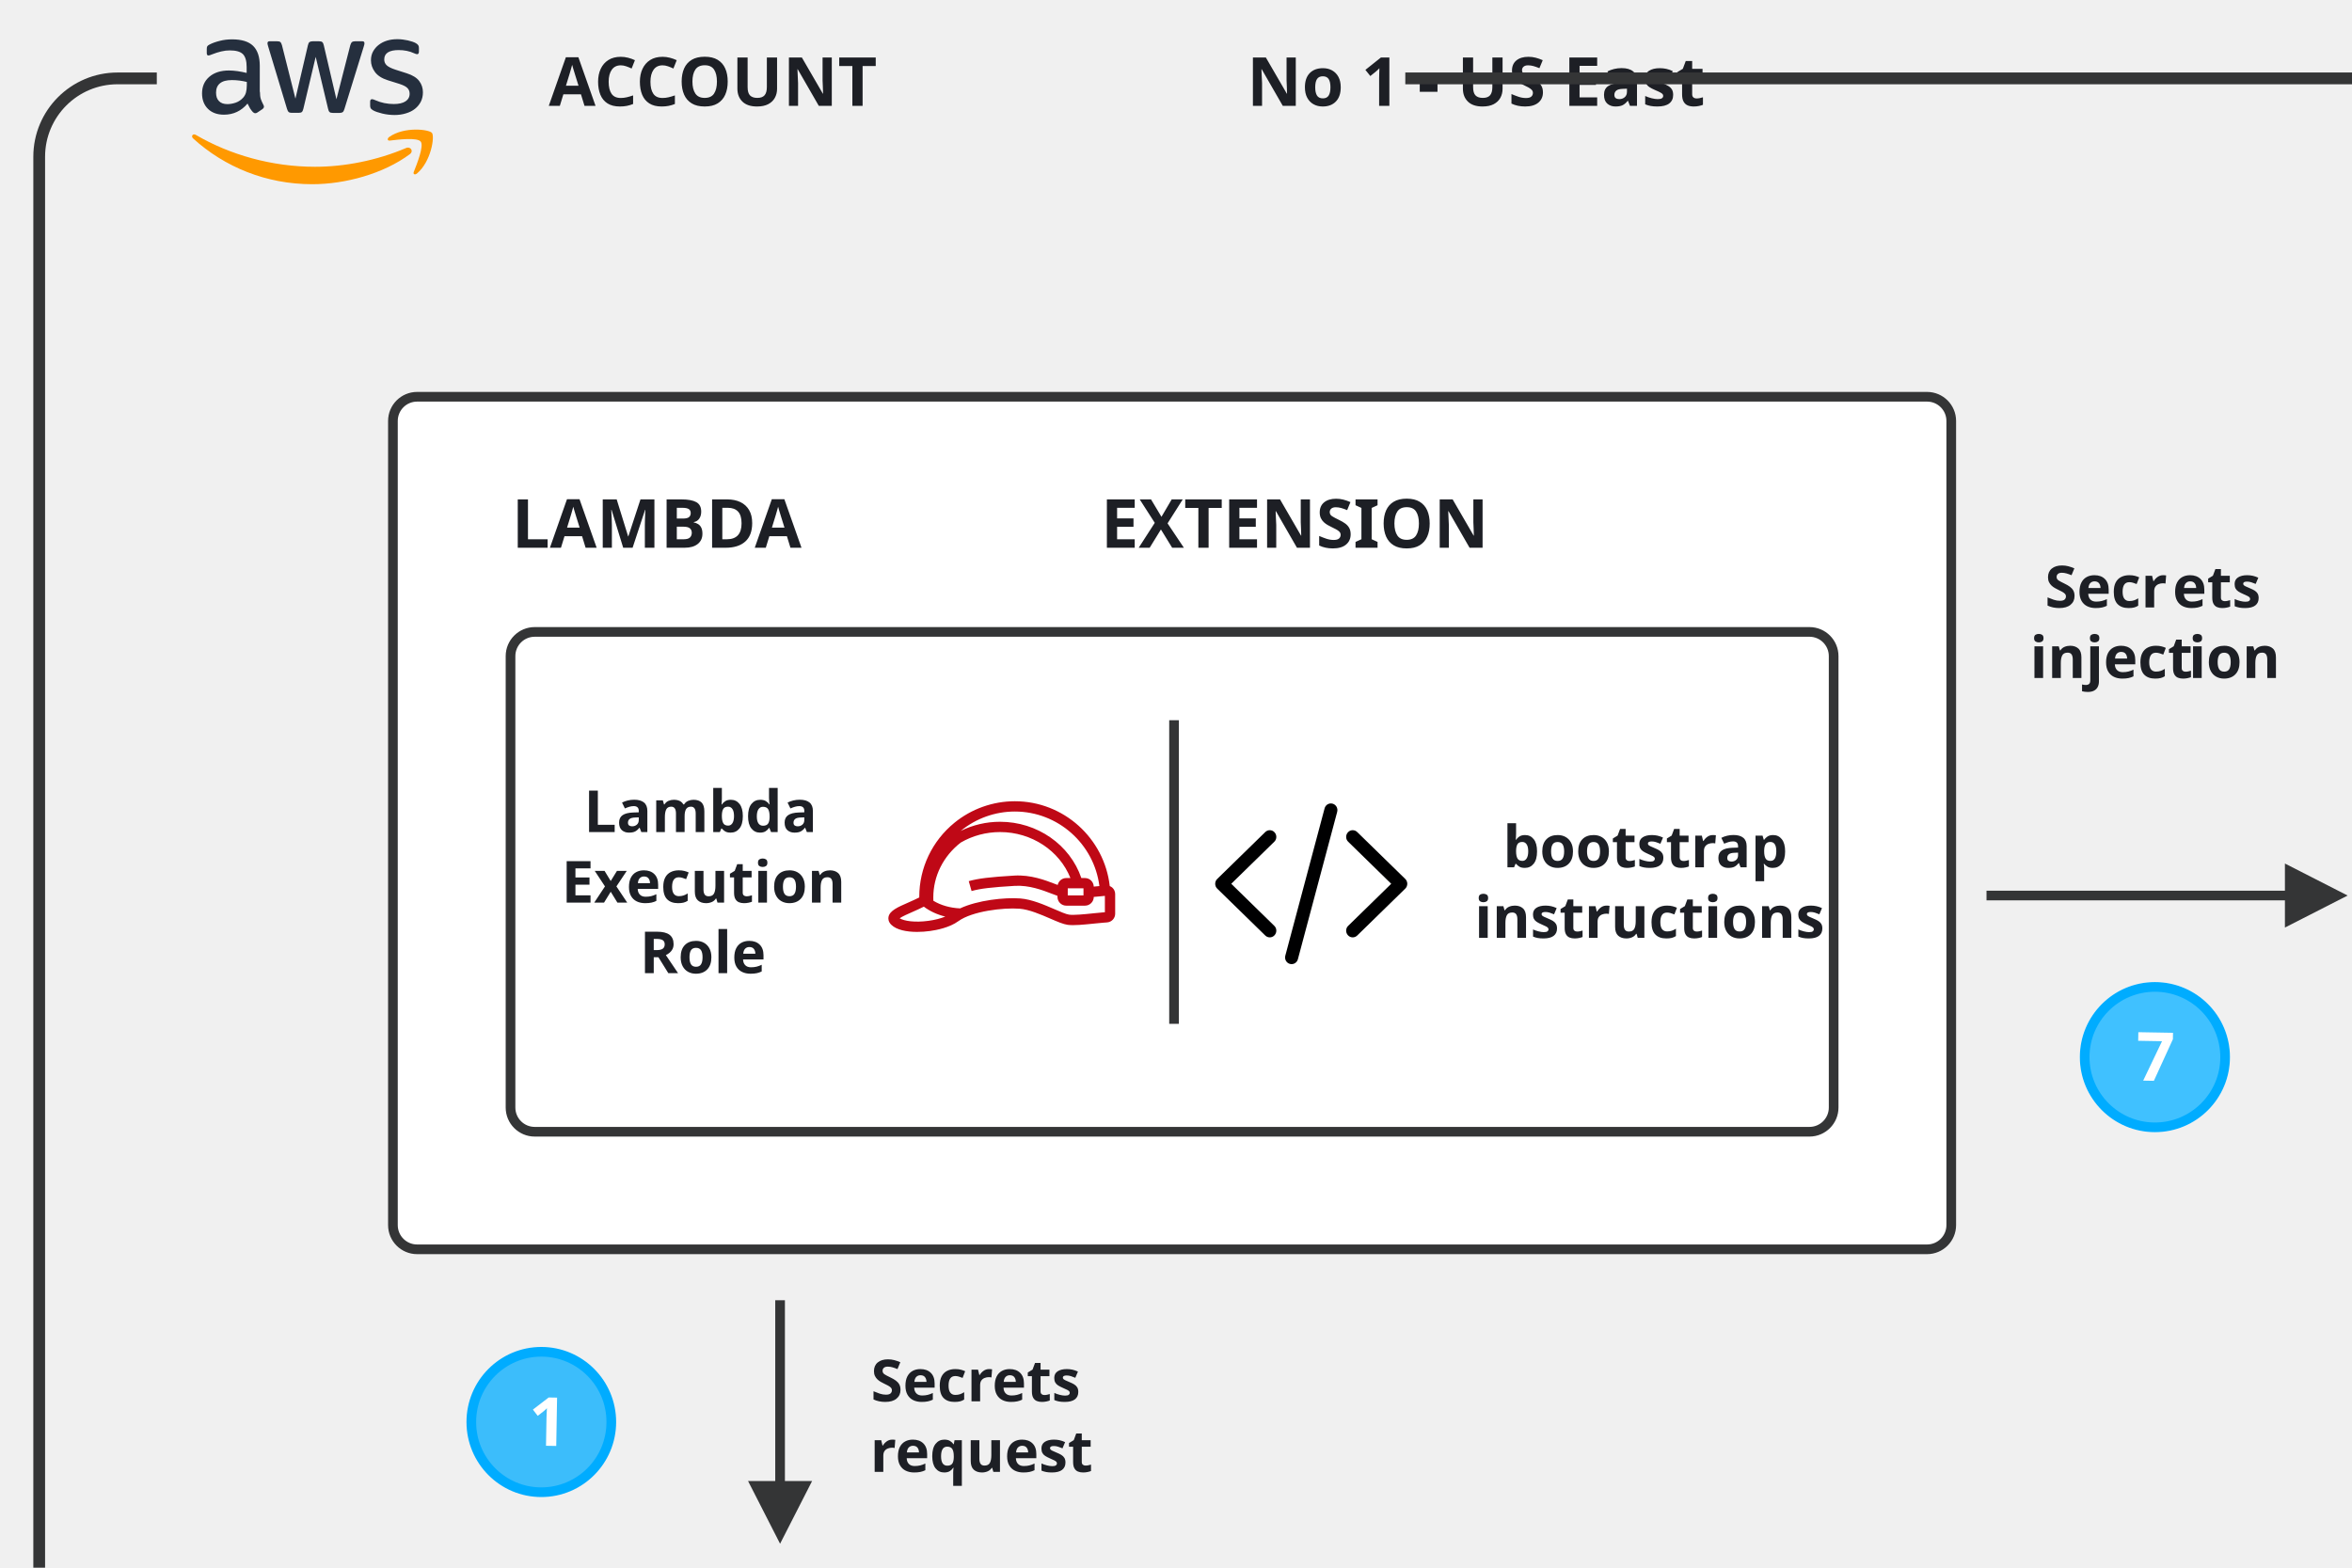
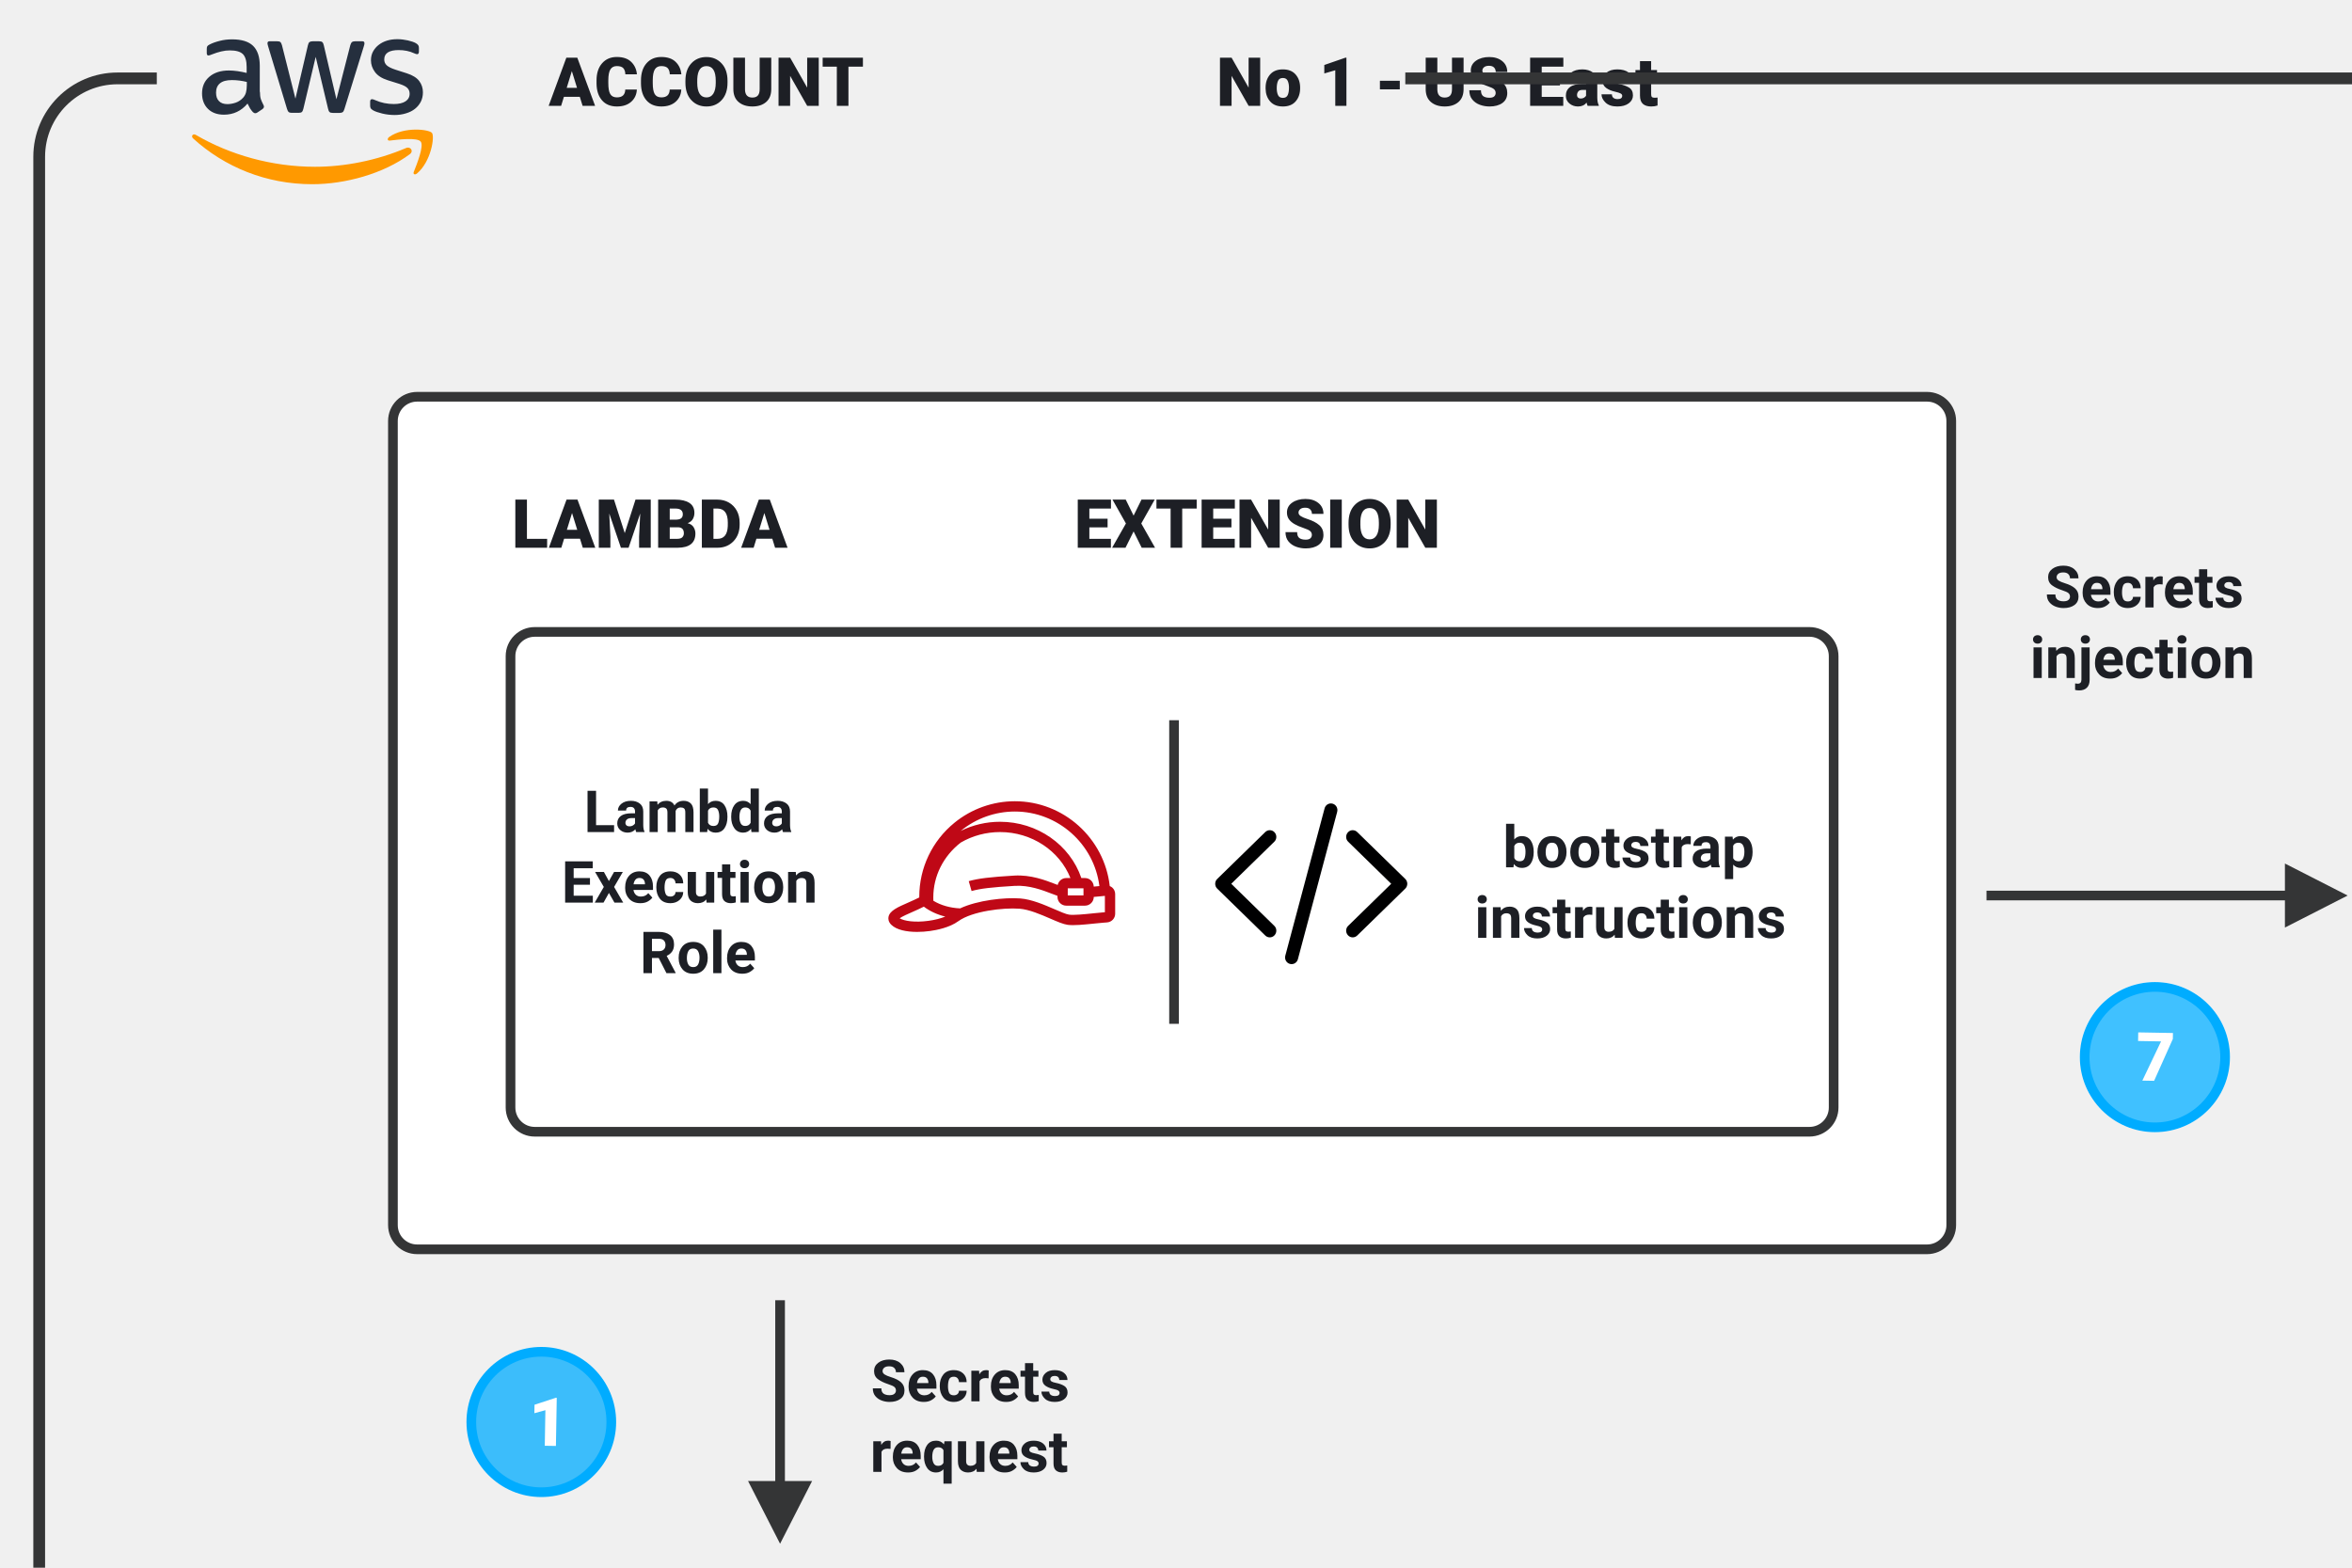
<svg xmlns="http://www.w3.org/2000/svg" width="100%" height="100%" viewBox="0 0 2500 1667" version="1.1" xml:space="preserve" style="fill-rule:evenodd;clip-rule:evenodd;">
  <g id="h1">
    <path id="Rectangle" d="M2074.03,447.515c0,-14.188 -11.518,-25.707 -25.706,-25.707l-1604.97,-0c-14.188,-0 -25.707,11.519 -25.707,25.707l0,854.97c0,14.188 11.519,25.707 25.707,25.707l1604.97,0c14.188,0 25.706,-11.519 25.706,-25.707l0,-854.97Z" style="fill:#fff;stroke:#343536;stroke-width:10.28px;" />
    <path id="Path-3" d="M41.667,1666.67l-0,-1500c-0,-46.024 37.309,-83.334 83.333,-83.334l41.667,0" style="fill:none;stroke:#343536;stroke-width:12.5px;" />
    <path id="Rectangle1" d="M1949.03,697.515c0,-14.188 -11.518,-25.707 -25.706,-25.707l-1354.97,-0c-14.188,-0 -25.707,11.519 -25.707,25.707l0,479.97c0,14.188 11.519,25.707 25.707,25.707l1354.97,0c14.188,0 25.706,-11.519 25.706,-25.707l0,-479.97Z" style="fill:none;stroke:#343536;stroke-width:10.28px;" />
    <g id="Icon-Resource-Security-Identity-and-Compliance-Res_AWS-Identity-Access-Management_Role_48">
      <path id="AWS-Identity-and-Access-Management_Role_Resource-Icon_light-bg" d="M1174.41,969.844c-0.854,0.06 -1.712,0.126 -2.527,0.208c-2.855,0.235 -5.841,0.519 -8.859,0.837l-0.919,0.098c-9.652,0.995 -20.579,2.116 -25.78,1.405c-3.248,-0.464 -9.231,-3.062 -15.575,-5.813c-10.751,-4.659 -24.139,-10.467 -36.241,-11.397c-16.658,-1.279 -45.44,1.86 -64.001,10.56c-10.73,-0.481 -20.683,-3.368 -28.416,-8.137c-0.032,-1.488 -0.065,-2.975 -0.065,-3.549c-0,-22.619 10.598,-43.832 29.094,-58.242c12.561,-7.345 27.037,-11.222 41.89,-11.222c33.474,-0 63.181,19.78 74.769,48.901l-4.446,0c-4.452,0 -8.181,3.15 -9.095,7.328c-0.754,-0.284 -1.443,-0.541 -2.253,-0.853c-11.096,-4.282 -26.321,-10.139 -43.919,-9.094c-25.731,1.509 -38.391,3.062 -48.361,5.906l3.003,10.522c9.122,-2.609 21.153,-4.047 45.997,-5.513c15.225,-0.864 29.187,4.474 39.343,8.384c2.16,0.837 4.112,1.564 5.966,2.226l0,1.121c0,5.135 4.184,9.319 9.319,9.319l19.944,-0c5.125,-0 9.303,-4.168 9.319,-9.286l1.936,-0.175c3.243,-0.29 6.223,-0.58 8.723,-0.826l1.154,-0.115l-0,17.407Zm-187.491,9.122c-14.492,1.985 -25.933,0.213 -30.669,-2.713c2.871,-2.029 9.352,-4.867 13.913,-6.857c3.948,-1.723 7.946,-3.544 11.812,-5.491c6.311,4.807 14.126,8.411 22.778,10.56c-5.004,2.013 -11.2,3.599 -17.834,4.501Zm148.034,-27.065l16.707,0l-0,-7.47l-16.707,-0l-0,7.47Zm-56.23,-89.141c45.762,0 84.197,34.426 89.857,79.254c-1.575,0.153 -3.238,0.311 -4.993,0.47l-1.012,0.087c-0.131,-5.02 -4.238,-9.078 -9.297,-9.078l-3.888,0c-12.037,-35.421 -46.9,-59.839 -86.379,-59.839c-14.623,0 -28.93,3.347 -41.787,9.707c0.093,-0.076 0.17,-0.158 0.252,-0.229c16.084,-13.136 36.411,-20.372 57.247,-20.372Zm103.583,80.905c-0.792,-0.716 -1.728,-1.236 -2.723,-1.63c-5.72,-50.919 -49.104,-90.212 -100.86,-90.212c-23.346,-0 -46.134,8.11 -64.159,22.832c-23.806,19.381 -37.456,48.098 -37.456,78.783c0,0.224 0.016,0.448 0.016,0.672c-3.647,1.832 -7.503,3.582 -11.336,5.261c-11.682,5.108 -20.12,8.794 -21.378,15.455c-0.317,1.69 -0.371,4.998 2.844,8.214c5.671,5.671 16.554,7.706 27.612,7.706c4.605,-0 9.231,-0.35 13.53,-0.941c7.322,-0.995 20.994,-3.681 30.275,-10.473c14.645,-10.615 47.758,-14.585 65.001,-13.245c10.276,0.793 22.723,6.191 32.731,10.527c7.634,3.32 13.671,5.934 18.407,6.607c6.514,0.891 17.15,-0.203 28.411,-1.357l0.946,-0.093c2.942,-0.317 5.84,-0.59 8.706,-0.825c1.176,-0.115 2.341,-0.197 3.894,-0.307c4.812,-0.339 8.58,-4.375 8.58,-9.187l0,-20.94c0,-2.614 -1.105,-5.108 -3.041,-6.847Z" style="fill:#bf0816;" />
    </g>
    <path id="Line" d="M1247.92,770.833l-0,312.5" style="fill:none;stroke:#343536;stroke-width:10.28px;stroke-linecap:square;" />
    <g id="Lambda-Execution-Rol">
-       <text x="620.591px" y="884.587px" style="font-family:'Gilmer-Bold', 'Gilmer';font-weight:700;font-size:61.696px;fill:#1d1f25;">Lambda</text>
-       <text x="596.776px" y="959.587px" style="font-family:'Gilmer-Bold', 'Gilmer';font-weight:700;font-size:61.696px;fill:#1d1f25;">Execution</text>
-       <text x="680.004px" y="1034.59px" style="font-family:'Gilmer-Bold', 'Gilmer';font-weight:700;font-size:61.696px;fill:#1d1f25;">Role</text>
+       <text x="620.591px" y="884.587px" style="font-family:'Roboto-Bold', 'Roboto';font-weight:700;font-size:61.696px;fill:#1d1f25;">Lambda</text>
+       <text x="596.776px" y="959.587px" style="font-family:'Roboto-Bold', 'Roboto';font-weight:700;font-size:61.696px;fill:#1d1f25;">Execution</text>
+       <text x="680.004px" y="1034.59px" style="font-family:'Roboto-Bold', 'Roboto';font-weight:700;font-size:61.696px;fill:#1d1f25;">Role</text>
    </g>
    <g id="LAMBDA-EXTENSION">
-       <text x="543.857px" y="582.326px" style="font-family:'Gilmer-Heavy', 'Gilmer';font-weight:800;font-size:71.978px;fill:#1d1f25;">LAMBDA
+       <text x="543.857px" y="582.326px" style="font-family:'Roboto-Heavy', 'Roboto';font-weight:800;font-size:71.978px;fill:#1d1f25;">LAMBDA
                EXTENSION</text>
    </g>
    <g id="bootstrap-instructio">
-       <text x="1597.49px" y="922.087px" style="font-family:'Gilmer-Bold', 'Gilmer';font-weight:700;font-size:61.696px;fill:#1d1f25;">bootstrap</text>
-       <text x="1567.32px" y="997.087px" style="font-family:'Gilmer-Bold', 'Gilmer';font-weight:700;font-size:61.696px;fill:#1d1f25;">instructions</text>
+       <text x="1597.49px" y="922.087px" style="font-family:'Roboto-Bold', 'Roboto';font-weight:700;font-size:61.696px;fill:#1d1f25;">bootstrap</text>
+       <text x="1567.32px" y="997.087px" style="font-family:'Roboto-Bold', 'Roboto';font-weight:700;font-size:61.696px;fill:#1d1f25;">instructions</text>
    </g>
    <g id="Code">
      <g id="Union_153">
        <path id="Path" d="M1416.49,854.427c-3.712,-1.044 -7.517,1.14 -8.538,4.937l-41.762,156.641c-1.02,3.798 1.114,7.69 4.826,8.734c3.712,1.045 7.517,-1.139 8.538,-4.936l41.761,-156.642c1.021,-3.797 -1.113,-7.689 -4.825,-8.734Z" style="fill:#000001;fill-rule:nonzero;" />
        <path id="Path1" d="M1432.82,884.806c2.599,-2.848 7.053,-2.943 9.837,-0.19l51.042,49.841c1.392,1.329 2.134,3.228 2.134,5.126c0,1.899 -0.742,3.798 -2.134,5.127l-51.042,49.84c-2.784,2.753 -7.238,2.658 -9.837,-0.19c-2.691,-2.848 -2.598,-7.404 0.186,-10.063l45.752,-44.714l-45.752,-44.714c-2.784,-2.658 -2.877,-7.215 -0.186,-10.063Z" style="fill:#000001;fill-rule:nonzero;" />
        <path id="Path2" d="M1354.49,894.869c2.784,-2.658 2.877,-7.215 0.186,-10.063c-2.599,-2.848 -7.053,-2.943 -9.837,-0.19l-51.042,49.841c-1.392,1.329 -2.134,3.228 -2.134,5.126c-0,1.899 0.742,3.798 2.134,5.127l51.042,49.84c2.784,2.753 7.238,2.658 9.837,-0.19c2.691,-2.848 2.598,-7.404 -0.186,-10.063l-45.752,-44.714l45.752,-44.714Z" style="fill:#000001;fill-rule:nonzero;" />
      </g>
    </g>
    <g id="Secrets-request">
-       <text x="925.631px" y="1489.83px" style="font-family:'Gilmer-Bold', 'Gilmer';font-weight:700;font-size:61.696px;fill:#1d1f25;">Secrets</text>
-       <text x="924.891px" y="1564.83px" style="font-family:'Gilmer-Bold', 'Gilmer';font-weight:700;font-size:61.696px;fill:#1d1f25;">request</text>
+       <text x="925.631px" y="1489.83px" style="font-family:'Roboto-Bold', 'Roboto';font-weight:700;font-size:61.696px;fill:#1d1f25;">Secrets</text>
+       <text x="924.891px" y="1564.83px" style="font-family:'Roboto-Bold', 'Roboto';font-weight:700;font-size:61.696px;fill:#1d1f25;">request</text>
    </g>
    <g id="Account-Label">
      <g id="ACCOUNT-No-1---US-Ea">
-         <text x="583.333px" y="112.5px" style="font-family:'Gilmer-Heavy', 'Gilmer';font-weight:800;font-size:71.978px;fill:#1d1f25;">ACCOUNT
+         <text x="583.333px" y="112.5px" style="font-family:'Roboto-Heavy', 'Roboto';font-weight:800;font-size:71.978px;fill:#1d1f25;">ACCOUNT
                    No 1 - US East
                </text>
      </g>
      <g id="Group_3">
        <path id="Vector_10" d="M276.305,97.662c-0,3.172 0.339,5.737 0.929,7.631c0.689,1.883 1.543,3.943 2.735,6.167c0.415,0.683 0.59,1.377 0.59,1.971c0,0.859 -0.514,1.718 -1.618,2.577l-5.36,3.601c-0.766,0.517 -1.531,0.771 -2.22,0.771c-0.843,-0 -1.696,-0.43 -2.549,-1.201c-1.192,-1.288 -2.209,-2.653 -3.063,-4.03c-0.853,-1.453 -1.706,-3.083 -2.636,-5.054c-6.639,7.884 -14.985,11.826 -25.037,11.826c-7.142,0 -12.852,-2.059 -17.02,-6.177c-4.167,-4.108 -6.3,-9.603 -6.3,-16.463c0,-7.279 2.56,-13.203 7.744,-17.663c5.196,-4.449 12.087,-6.684 20.859,-6.684c2.899,-0 5.874,0.253 9.024,0.682c3.15,0.43 6.388,1.124 9.79,1.894l-0,-6.265c-0,-6.508 -1.368,-11.056 -4.004,-13.721c-2.723,-2.654 -7.317,-3.942 -13.869,-3.942c-2.986,-0 -6.049,0.341 -9.199,1.123c-3.15,0.771 -6.213,1.707 -9.188,2.907c-1.367,0.606 -2.385,0.947 -2.986,1.112c-0.591,0.176 -1.017,0.264 -1.356,0.264c-1.193,0 -1.794,-0.859 -1.794,-2.664l-0,-4.196c-0,-1.377 0.175,-2.401 0.601,-3.006c0.427,-0.595 1.193,-1.201 2.385,-1.795c2.975,-1.542 6.552,-2.83 10.719,-3.854c4.178,-1.124 8.597,-1.63 13.279,-1.63c10.129,-0 17.545,2.312 22.303,6.937c4.681,4.636 7.066,11.662 7.066,21.099l-0,27.783l0.175,0Zm-34.565,13.027c2.811,0 5.71,-0.517 8.773,-1.541c3.062,-1.035 5.786,-2.919 8.083,-5.484c1.367,-1.63 2.384,-3.436 2.898,-5.495c0.504,-2.059 0.854,-4.537 0.854,-7.455l-0,-3.601c-2.472,-0.606 -5.108,-1.112 -7.832,-1.465c-2.735,-0.341 -5.371,-0.506 -8.007,-0.506c-5.698,-0 -9.877,1.112 -12.688,3.424c-2.8,2.313 -4.167,5.572 -4.167,9.867c-0,4.03 1.017,7.026 3.15,9.085c2.045,2.147 5.02,3.171 8.936,3.171Zm68.363,9.261c-1.542,0 -2.559,-0.253 -3.238,-0.859c-0.678,-0.517 -1.279,-1.717 -1.793,-3.347l-20.006,-66.27c-0.503,-1.718 -0.766,-2.83 -0.766,-3.436c0,-1.365 0.689,-2.147 2.046,-2.147l8.345,0c1.619,0 2.724,0.264 3.315,0.859c0.689,0.518 1.192,1.718 1.706,3.348l14.307,56.766l13.279,-56.766c0.426,-1.718 0.929,-2.83 1.619,-3.348c0.678,-0.507 1.87,-0.859 3.401,-0.859l6.804,0c1.619,0 2.723,0.264 3.412,0.859c0.679,0.518 1.269,1.718 1.619,3.348l13.443,57.449l14.734,-57.449c0.503,-1.718 1.104,-2.83 1.695,-3.348c0.689,-0.507 1.794,-0.859 3.325,-0.859l7.919,0c1.357,0 2.122,0.694 2.122,2.147c0,0.43 -0.087,0.859 -0.164,1.377c-0.087,0.506 -0.262,1.2 -0.601,2.136l-20.509,66.281c-0.514,1.718 -1.116,2.83 -1.794,3.347c-0.678,0.518 -1.783,0.859 -3.238,0.859l-7.317,0c-1.619,0 -2.724,-0.264 -3.402,-0.859c-0.689,-0.605 -1.28,-1.717 -1.619,-3.435l-13.191,-55.302l-13.115,55.225c-0.426,1.707 -0.94,2.83 -1.619,3.424c-0.678,0.606 -1.87,0.859 -3.401,0.859l-7.318,0Zm109.381,2.313c-4.419,-0 -8.849,-0.507 -13.104,-1.542c-4.255,-1.024 -7.58,-2.147 -9.79,-3.425c-1.367,-0.77 -2.297,-1.629 -2.647,-2.4c-0.339,-0.771 -0.503,-1.63 -0.503,-2.401l0,-4.383c0,-1.794 0.678,-2.653 1.958,-2.653c0.503,-0 1.017,0.088 1.531,0.253c0.514,0.176 1.28,0.517 2.122,0.859c2.899,1.288 6.049,2.323 9.363,3.006c3.413,0.683 6.727,1.024 10.14,1.024c5.36,0 9.527,-0.936 12.426,-2.83c2.887,-1.883 4.429,-4.625 4.429,-8.138c0,-2.4 -0.765,-4.371 -2.307,-6.001c-1.532,-1.63 -4.419,-3.095 -8.598,-4.46l-12.338,-3.865c-6.213,-1.971 -10.807,-4.889 -13.618,-8.744c-2.811,-3.777 -4.255,-7.972 -4.255,-12.432c0,-3.601 0.766,-6.772 2.297,-9.514c1.532,-2.742 3.577,-5.143 6.126,-7.037c2.559,-1.971 5.447,-3.425 8.848,-4.46c3.413,-1.024 6.99,-1.453 10.731,-1.453c1.87,-0 3.828,0.088 5.698,0.341c1.958,0.264 3.752,0.606 5.535,0.947c1.706,0.43 3.325,0.859 4.857,1.366c1.531,0.517 2.723,1.035 3.576,1.552c1.193,0.683 2.046,1.366 2.549,2.137c0.514,0.682 0.766,1.629 0.766,2.83l-0,4.03c-0,1.806 -0.679,2.742 -1.958,2.742c-0.679,-0 -1.783,-0.341 -3.227,-1.024c-4.857,-2.236 -10.304,-3.348 -16.352,-3.348c-4.846,0 -8.674,0.771 -11.321,2.401c-2.636,1.63 -4.004,4.118 -4.004,7.631c0,2.401 0.853,4.46 2.56,6.09c1.706,1.629 4.856,3.259 9.363,4.713l12.086,3.865c6.137,1.971 10.556,4.713 13.192,8.226c2.647,3.513 3.915,7.543 3.915,12.003c0,3.689 -0.765,7.036 -2.209,9.943c-1.531,2.919 -3.577,5.495 -6.213,7.555c-2.636,2.136 -5.786,3.689 -9.45,4.801c-3.829,1.2 -7.832,1.795 -12.174,1.795Z" style="fill:#252f3e;fill-rule:nonzero;" />
        <g id="Group_4">
          <path id="Vector_11" d="M435.574,163.932c-28.013,20.845 -68.702,31.901 -103.693,31.901c-49.025,0 -93.214,-18.268 -126.575,-48.617c-2.647,-2.401 -0.263,-5.66 2.887,-3.777c36.096,21.098 80.614,33.872 126.674,33.872c31.064,0 65.202,-6.519 96.616,-19.887c4.681,-2.148 8.684,3.083 4.091,6.508Z" style="fill:#f90;" />
          <path id="Vector_12" d="M447.233,150.563c-3.576,-4.636 -23.669,-2.235 -32.77,-1.112c-2.734,0.342 -3.15,-2.059 -0.689,-3.865c16.002,-11.32 42.308,-8.061 45.371,-4.284c3.074,3.855 -0.842,30.349 -15.827,43.046c-2.297,1.971 -4.518,0.936 -3.49,-1.63c3.402,-8.49 10.982,-27.618 7.405,-32.155Z" style="fill:#f90;" />
        </g>
      </g>
    </g>
    <g id="Group-4">
      <ellipse id="Oval" cx="575.372" cy="1511.78" rx="74.398" ry="74.647" style="fill:#00acff;fill-opacity:0.75;stroke:#00acff;stroke-width:10.28px;" />
      <g id="_1">
        <g transform="matrix(0.999848,0.0174524,-0.0174524,0.999848,26.9051,-9.56565)">
-           <text x="561.51px" y="1536.73px" style="font-family:'Gilmer-Heavy', 'Gilmer';font-weight:800;font-size:71.978px;fill:#fff;">1</text>
+           <text x="561.51px" y="1536.73px" style="font-family:'Roboto-Heavy', 'Roboto';font-weight:800;font-size:71.978px;fill:#fff;">1</text>
        </g>
      </g>
    </g>
    <path id="Line-2" d="M834.308,1382.36l-0.004,192.174l28.903,0.004l-34.04,66.667l-34.04,-66.667l28.898,-0.004l0,-192.174l10.283,-0Z" style="fill:#343536;fill-rule:nonzero;" />
    <path id="Line-21" d="M2428.7,918.043l66.666,34.04l-66.666,34.04l-0.004,-28.902l-317.175,0.004l0,-10.283l317.175,-0l0.004,-28.899Z" style="fill:#343536;fill-rule:nonzero;" />
    <path id="Path-7" d="M1500,83.333l1000,0" style="fill:none;stroke:#343536;stroke-width:12.55px;stroke-linecap:square;" />
    <g id="Secrets-injection">
-       <text x="2173.55px" y="645.833px" style="font-family:'Gilmer-Bold', 'Gilmer';font-weight:700;font-size:61.696px;fill:#1d1f25;">Secr<tspan x="2309.21px 2344.97px 2370.19px " y="645.833px 645.833px 645.833px ">ets</tspan>
-       </text>
-       <text x="2157.66px" y="720.833px" style="font-family:'Gilmer-Bold', 'Gilmer';font-weight:700;font-size:61.696px;fill:#1d1f25;">inject
-                 <tspan x="2326.23px " y="720.833px ">i</tspan>on
+       <text x="2173.55px" y="645.833px" style="font-family:'Roboto-Bold', 'Roboto';font-weight:700;font-size:61.696px;fill:#1d1f25;">Secrets
+             </text>
+       <text x="2157.66px" y="720.833px" style="font-family:'Roboto-Bold', 'Roboto';font-weight:700;font-size:61.696px;fill:#1d1f25;">injection
            </text>
    </g>
    <g id="Group-41">
      <circle id="Oval1" cx="2290.5" cy="1123.86" r="79.784" style="fill:#fff;" />
      <circle id="Oval2" cx="2290.5" cy="1123.86" r="74.643" style="fill:#00acff;fill-opacity:0.75;stroke:#00acff;stroke-width:10.28px;" />
      <g id="_7">
        <g transform="matrix(0.999848,0.0174524,-0.0174524,0.999848,20.3935,-39.443)">
-           <text x="2270.06px" y="1148.71px" style="font-family:'Gilmer-Heavy', 'Gilmer';font-weight:800;font-size:71.978px;fill:#fff;">7</text>
+           <text x="2270.06px" y="1148.71px" style="font-family:'Roboto-Heavy', 'Roboto';font-weight:800;font-size:71.978px;fill:#fff;">7</text>
        </g>
      </g>
    </g>
  </g>
</svg>
